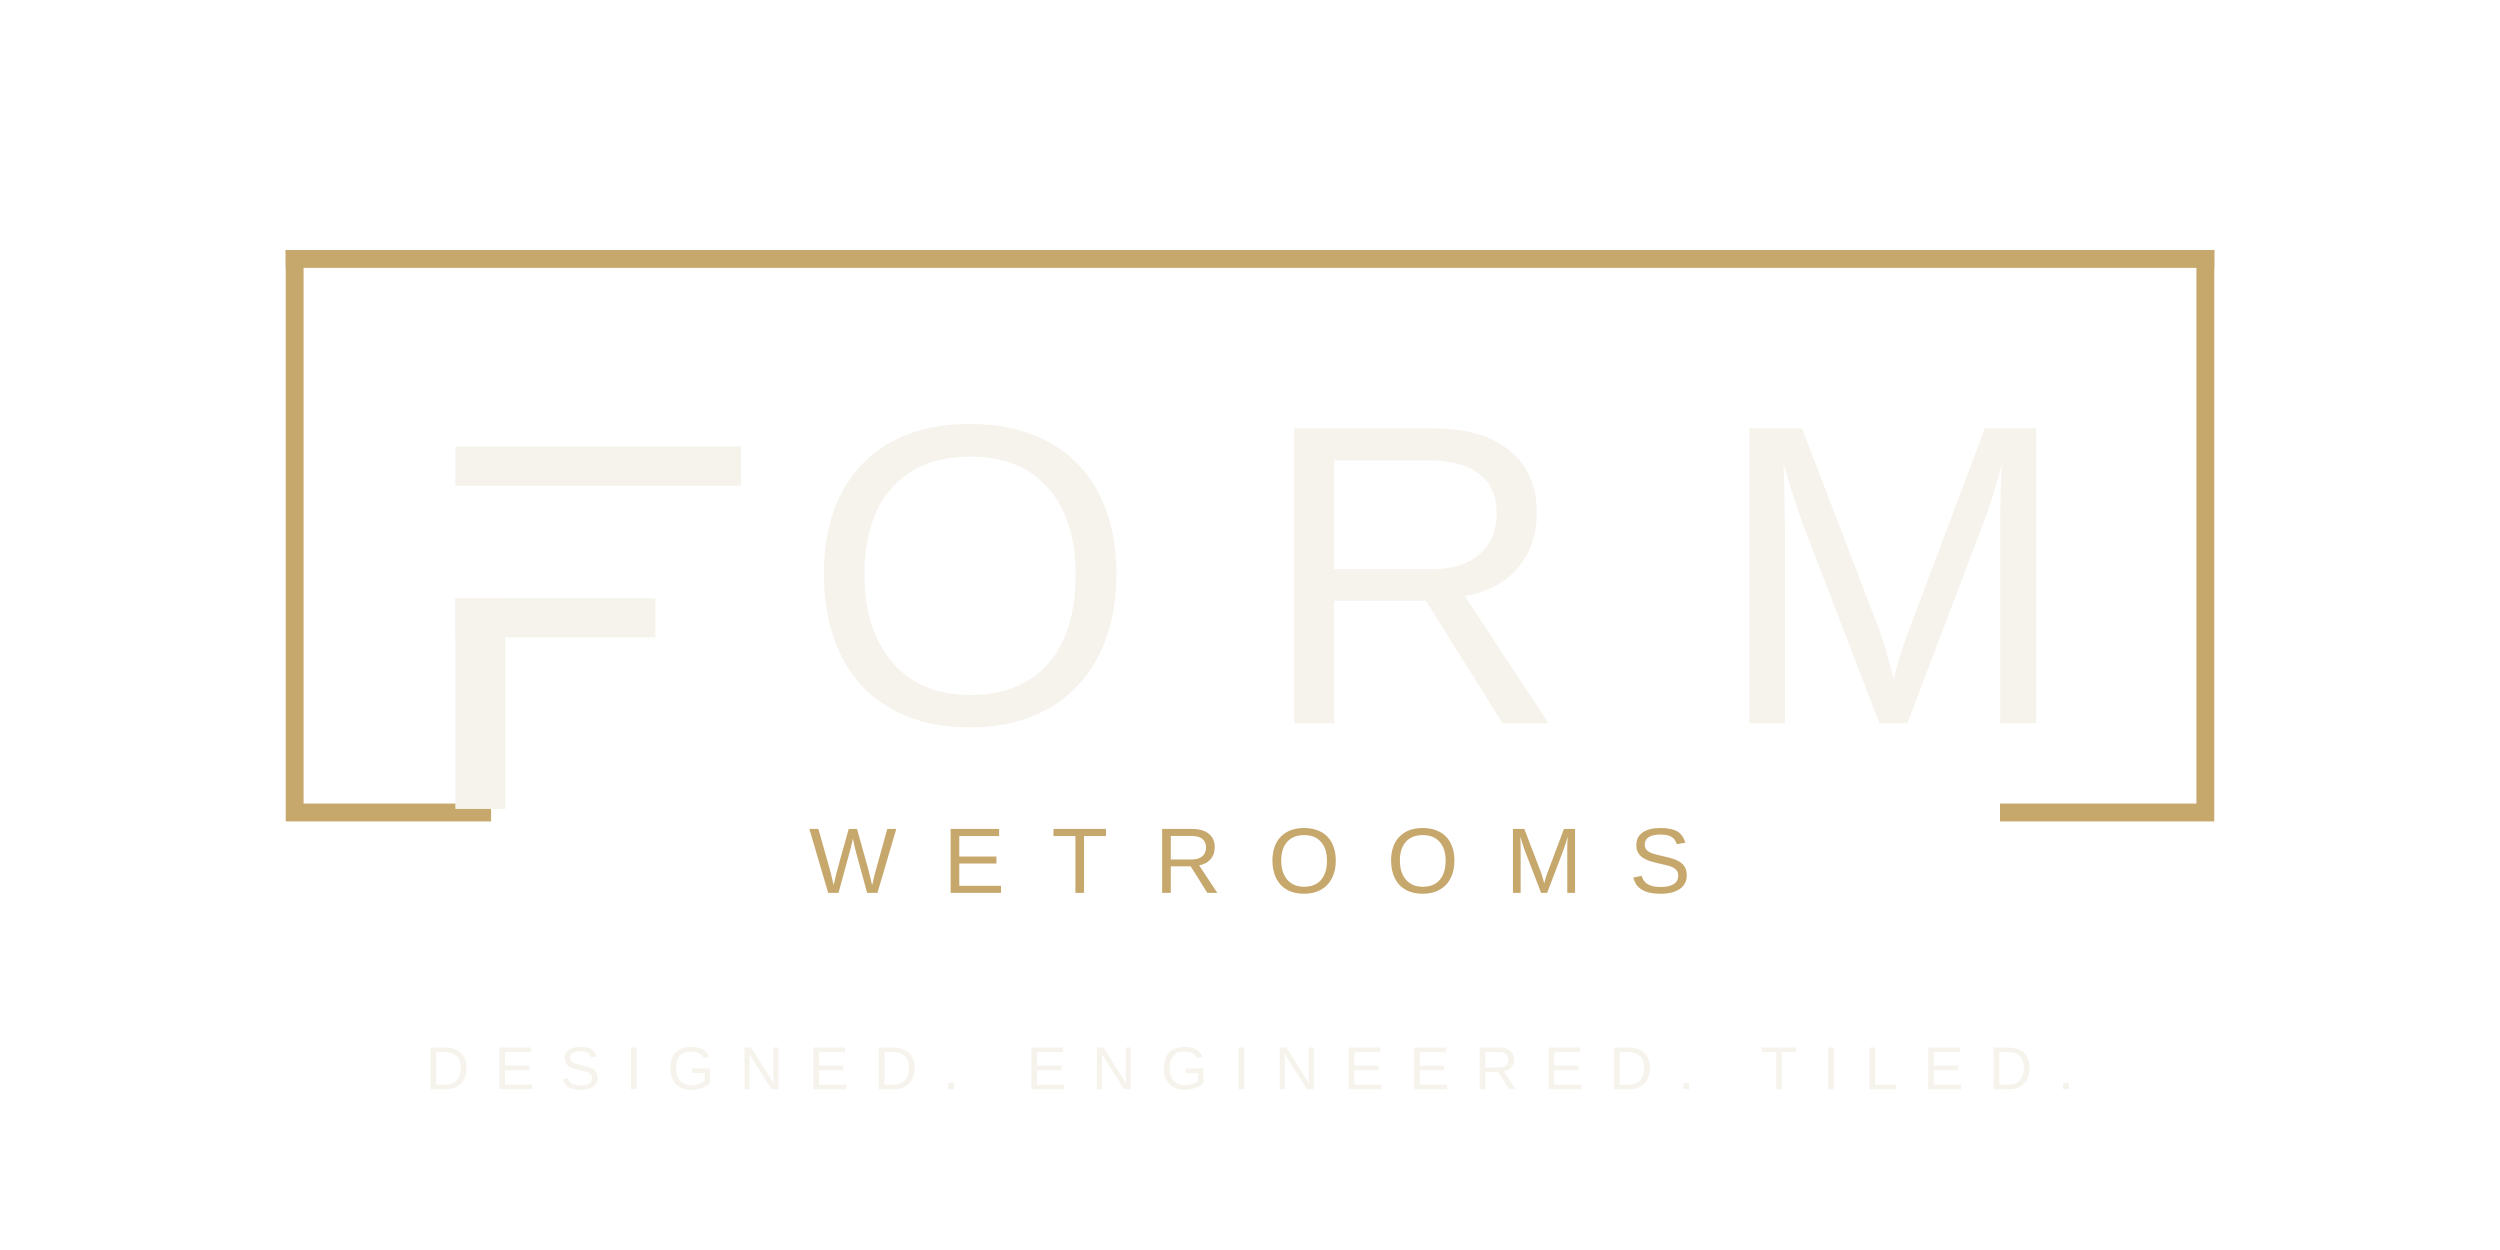
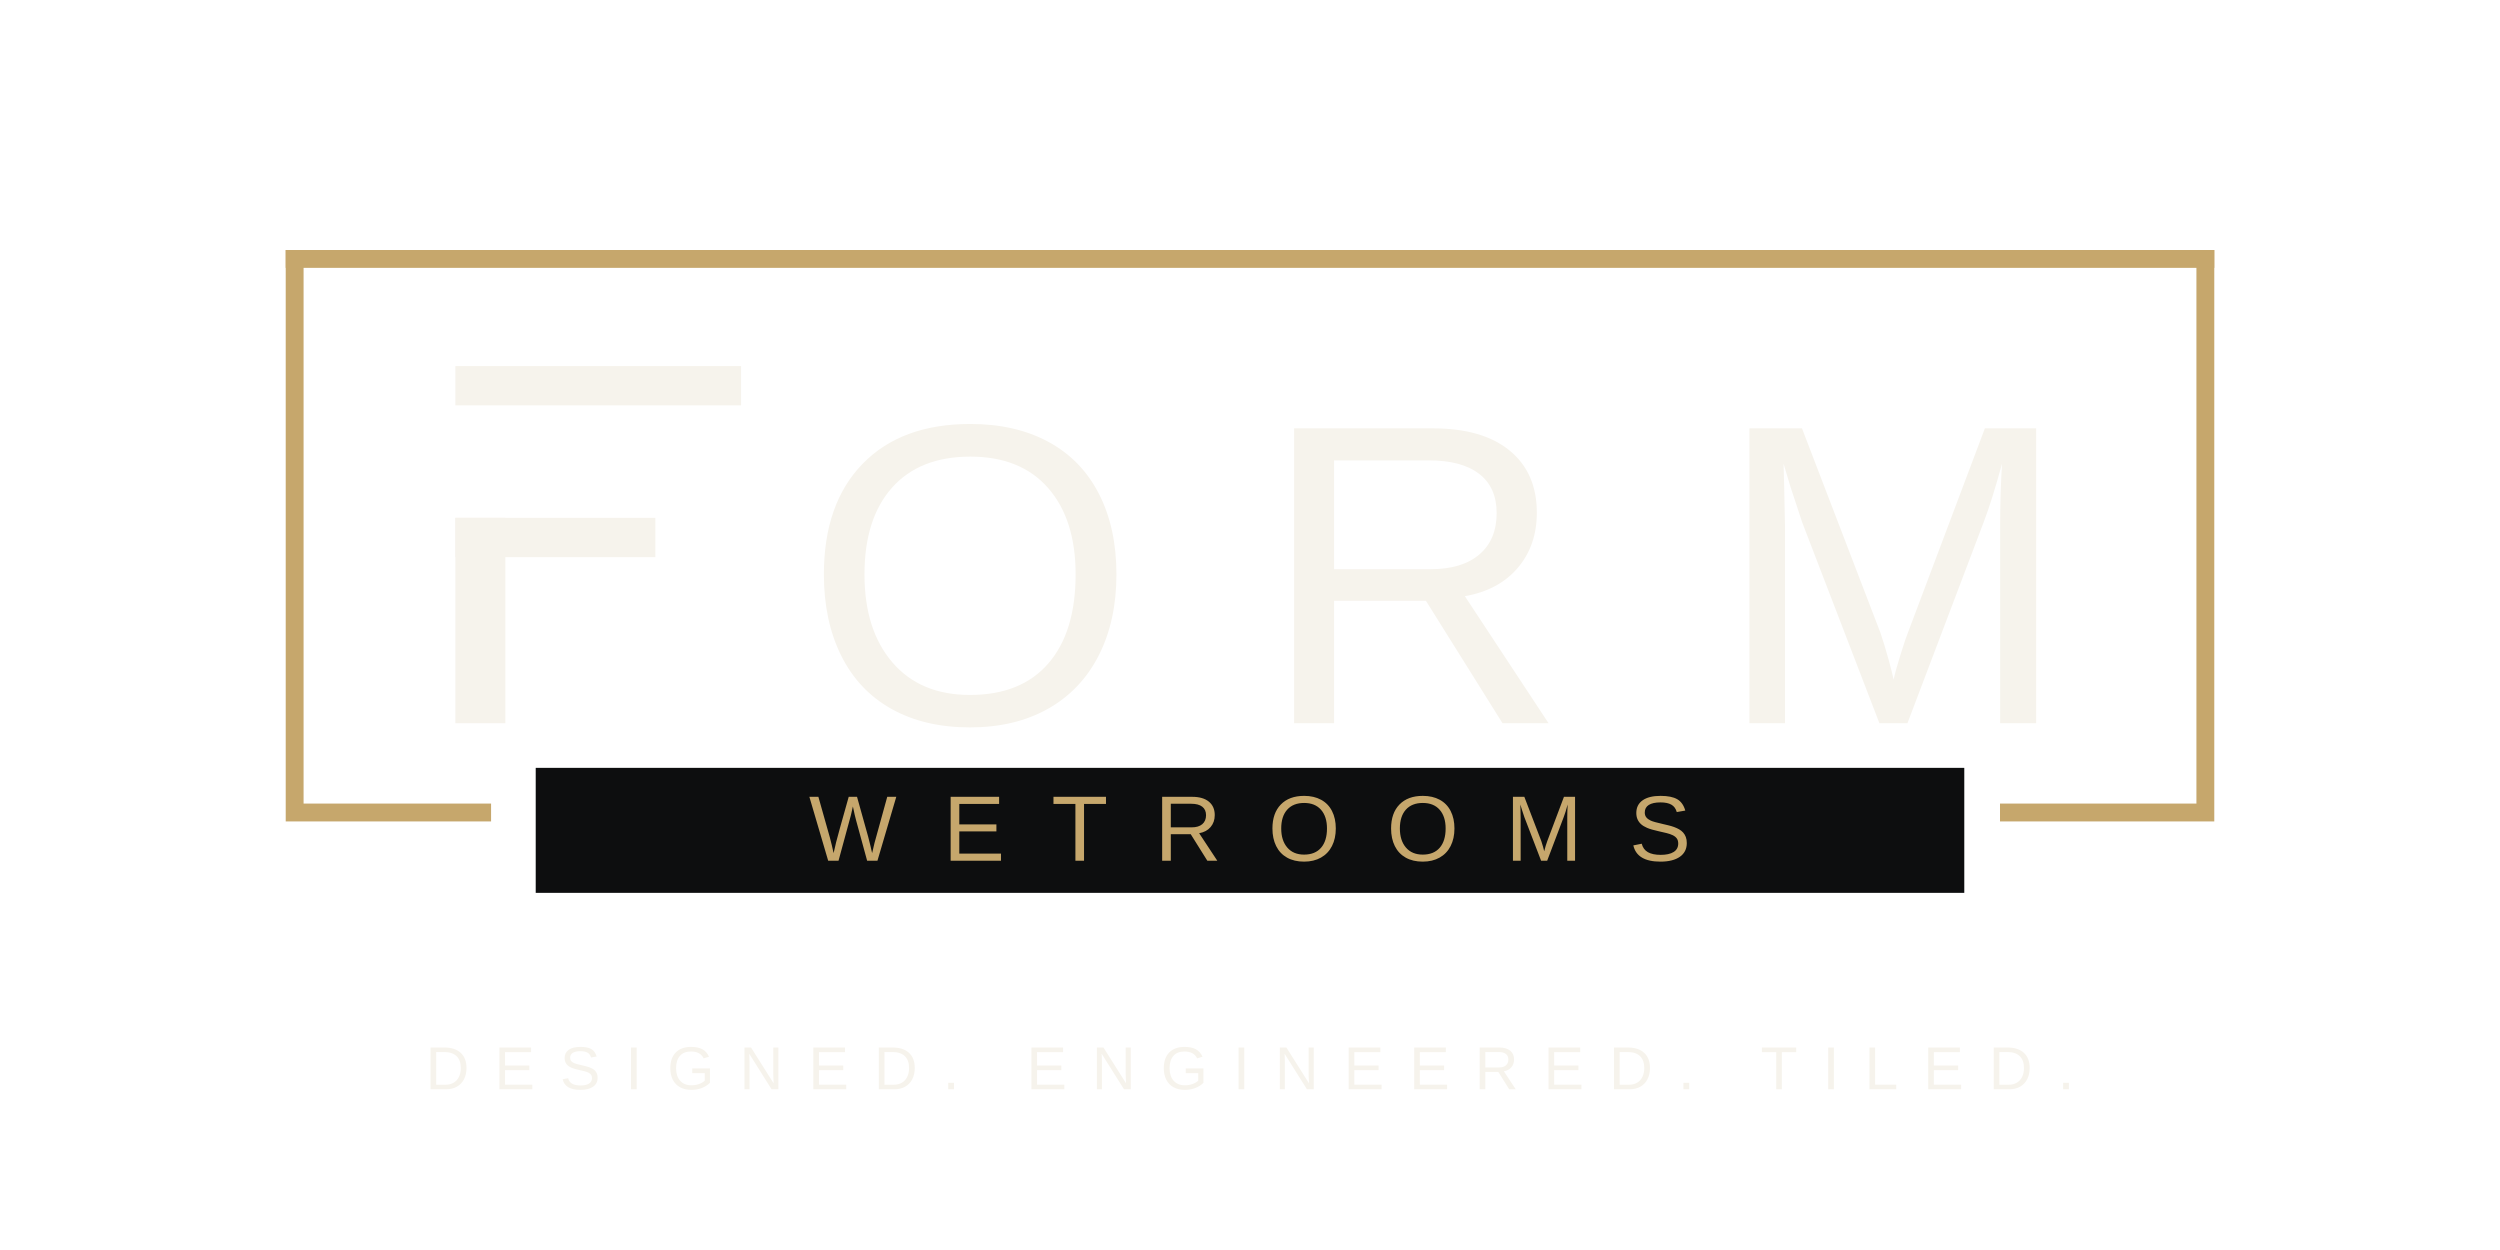
<svg xmlns="http://www.w3.org/2000/svg" viewBox="0 0 1400 700" role="img" aria-labelledby="title desc">
  <rect width="1400" height="700" fill="none" />
  <g fill="none" stroke="#c6a76c" stroke-width="10" stroke-linecap="square">
    <path d="M165 145 H1235" />
    <path d="M165 145 V455 H270" />
    <path d="M1235 145 V455 H1125" />
  </g>
  <g fill="#f6f3ec">
-     <rect x="255" y="250" width="160" height="22" />
-     <rect x="255" y="335" width="28" height="118" />
-     <rect x="255" y="335" width="112" height="22" />
+     <rect x="255" y="205" width="160" height="22" />
+     <rect x="255" y="290" width="28" height="115" />
+     <rect x="255" y="290" width="112" height="22" />
  </g>
  <g fill="#f6f3ec" font-family="Arial, Helvetica, sans-serif" font-weight="300">
    <text x="450" y="405" font-size="240">O</text>
    <text x="705" y="405" font-size="240">R</text>
    <text x="960" y="405" font-size="240">M</text>
  </g>
-   <text x="700" y="500" text-anchor="middle" fill="#c6a76c" font-family="Arial, Helvetica, sans-serif" font-size="52" font-weight="300" letter-spacing="26">WETROOMS</text>
+   <rect x="300" y="430" width="800" height="70" fill="#0d0e0f" />
+   <text x="700" y="482" text-anchor="middle" fill="#c6a76c" font-family="Arial, Helvetica, sans-serif" font-size="52" font-weight="300" letter-spacing="26">WETROOMS</text>
  <text x="700" y="610" text-anchor="middle" fill="#f6f3ec" font-family="Arial, Helvetica, sans-serif" font-size="34" font-weight="500" letter-spacing="14">DESIGNED. ENGINEERED. TILED.</text>
</svg>
